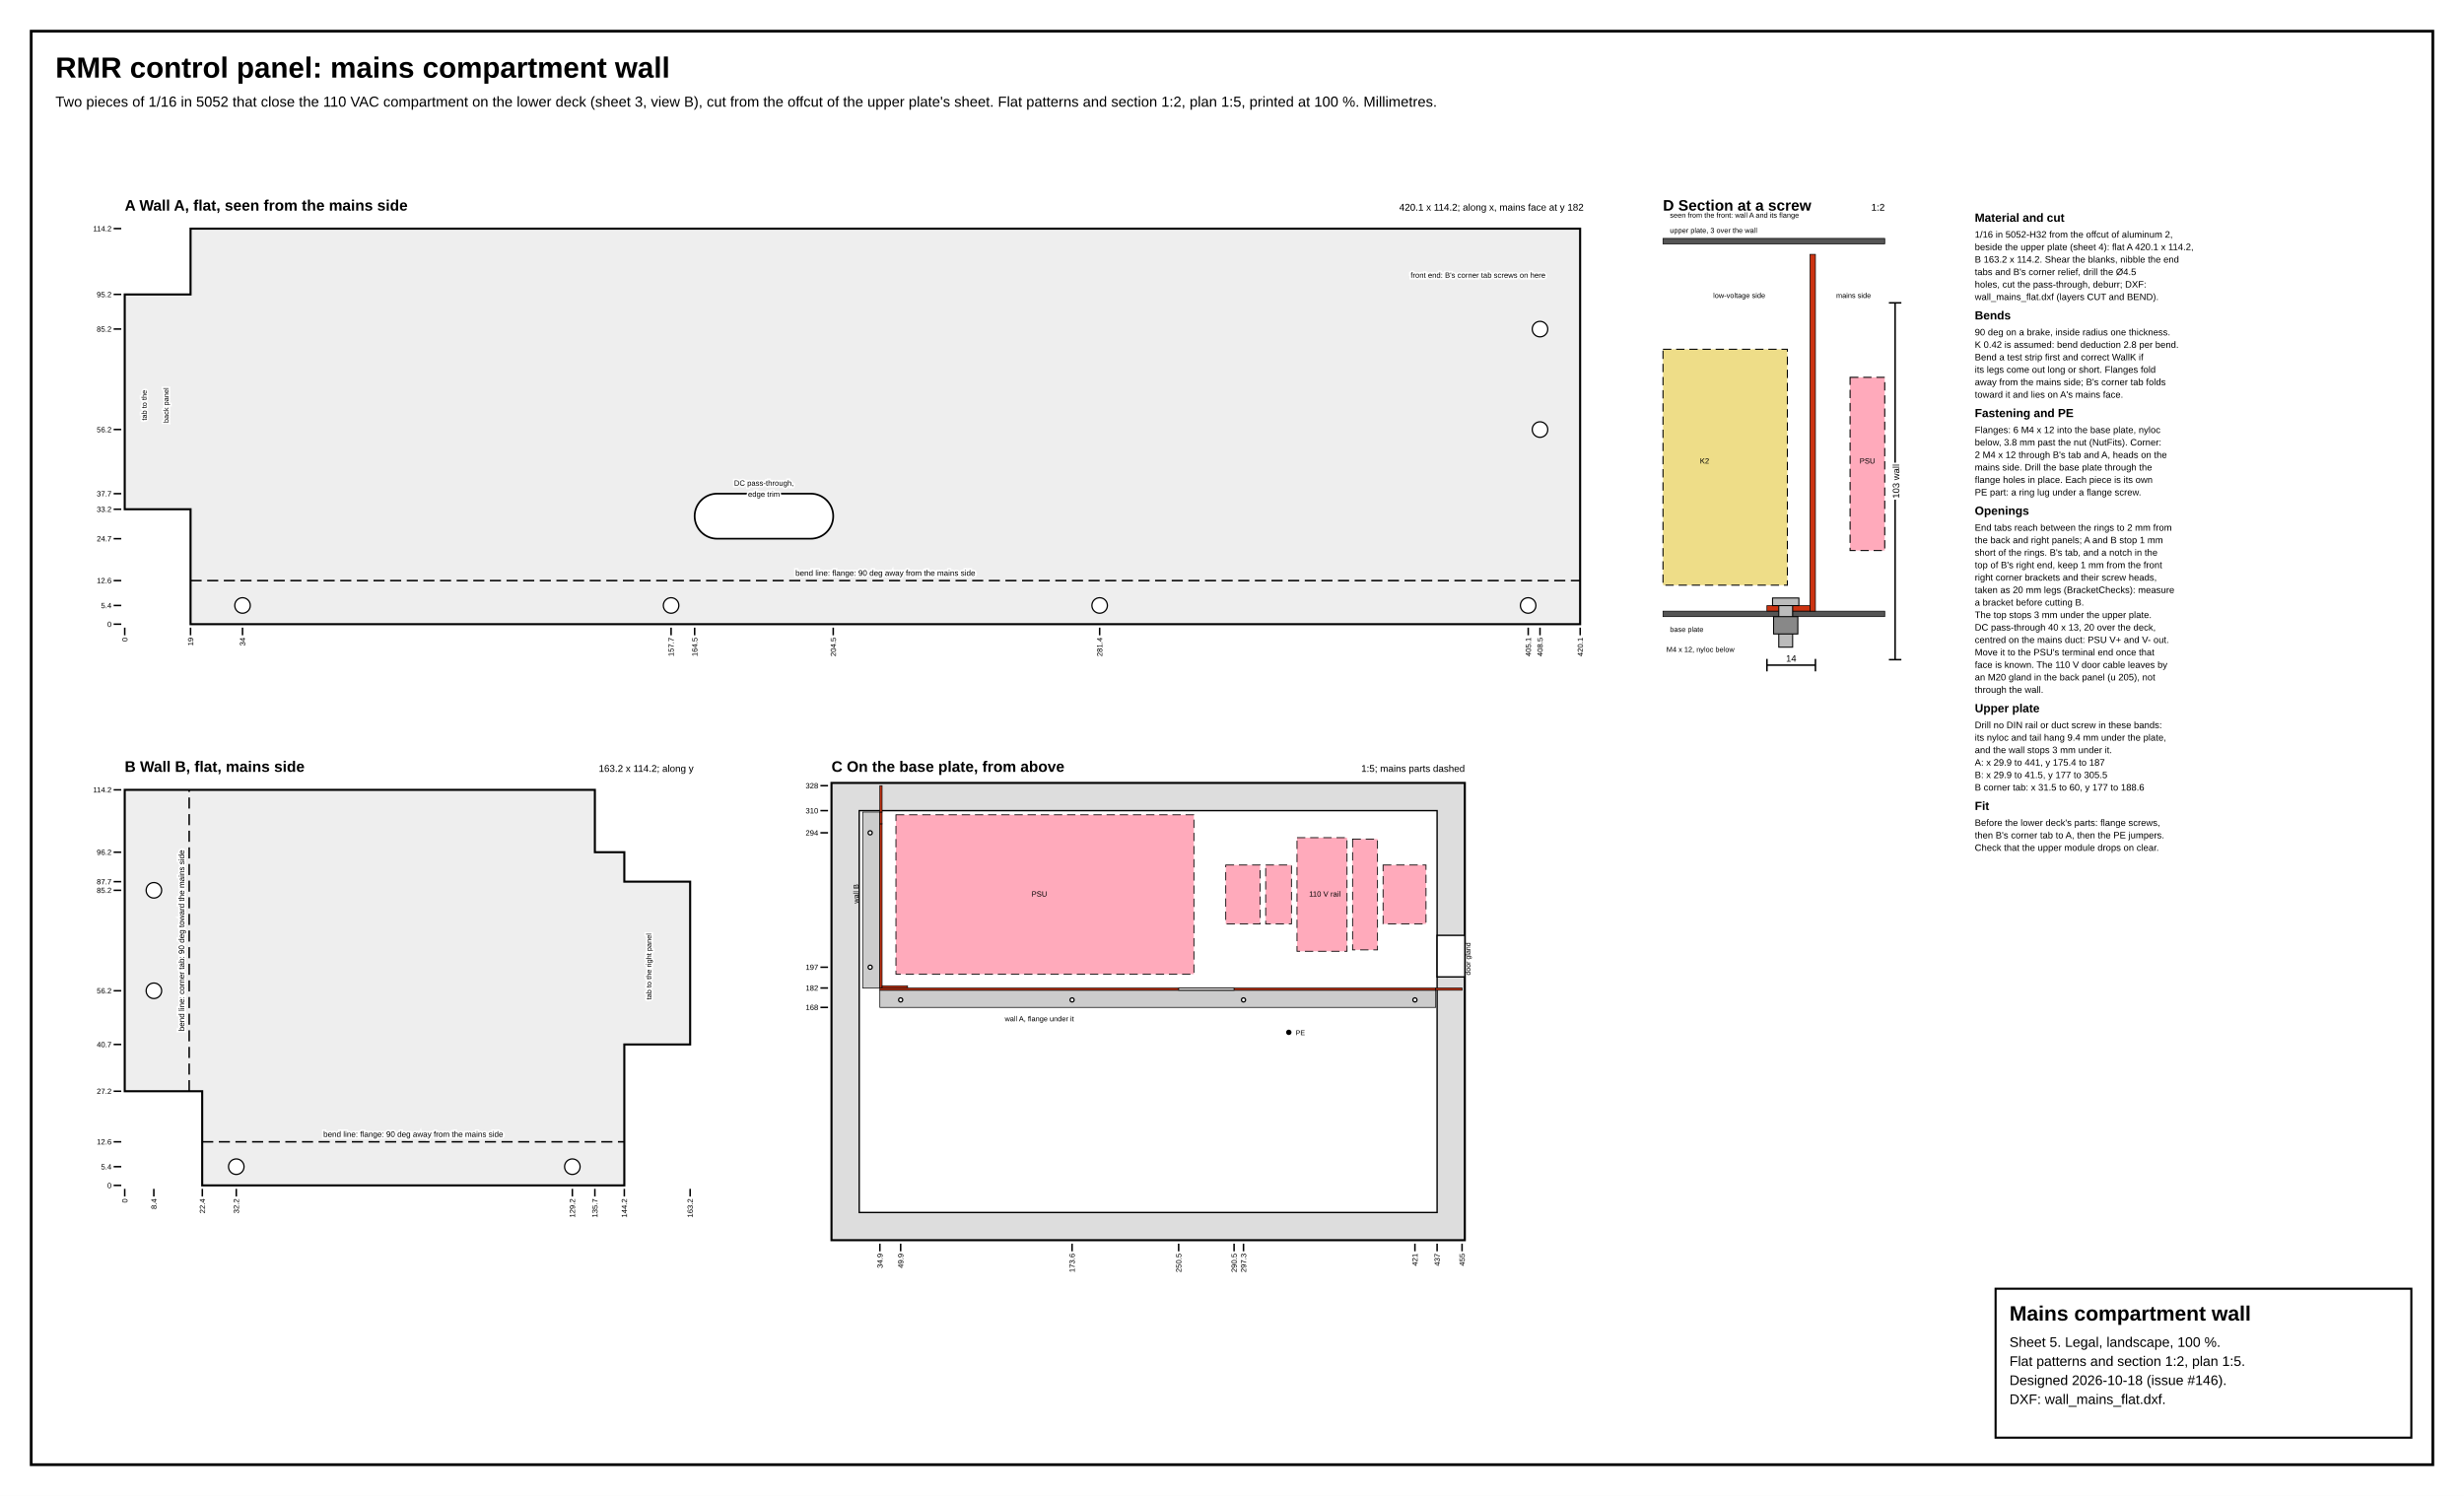
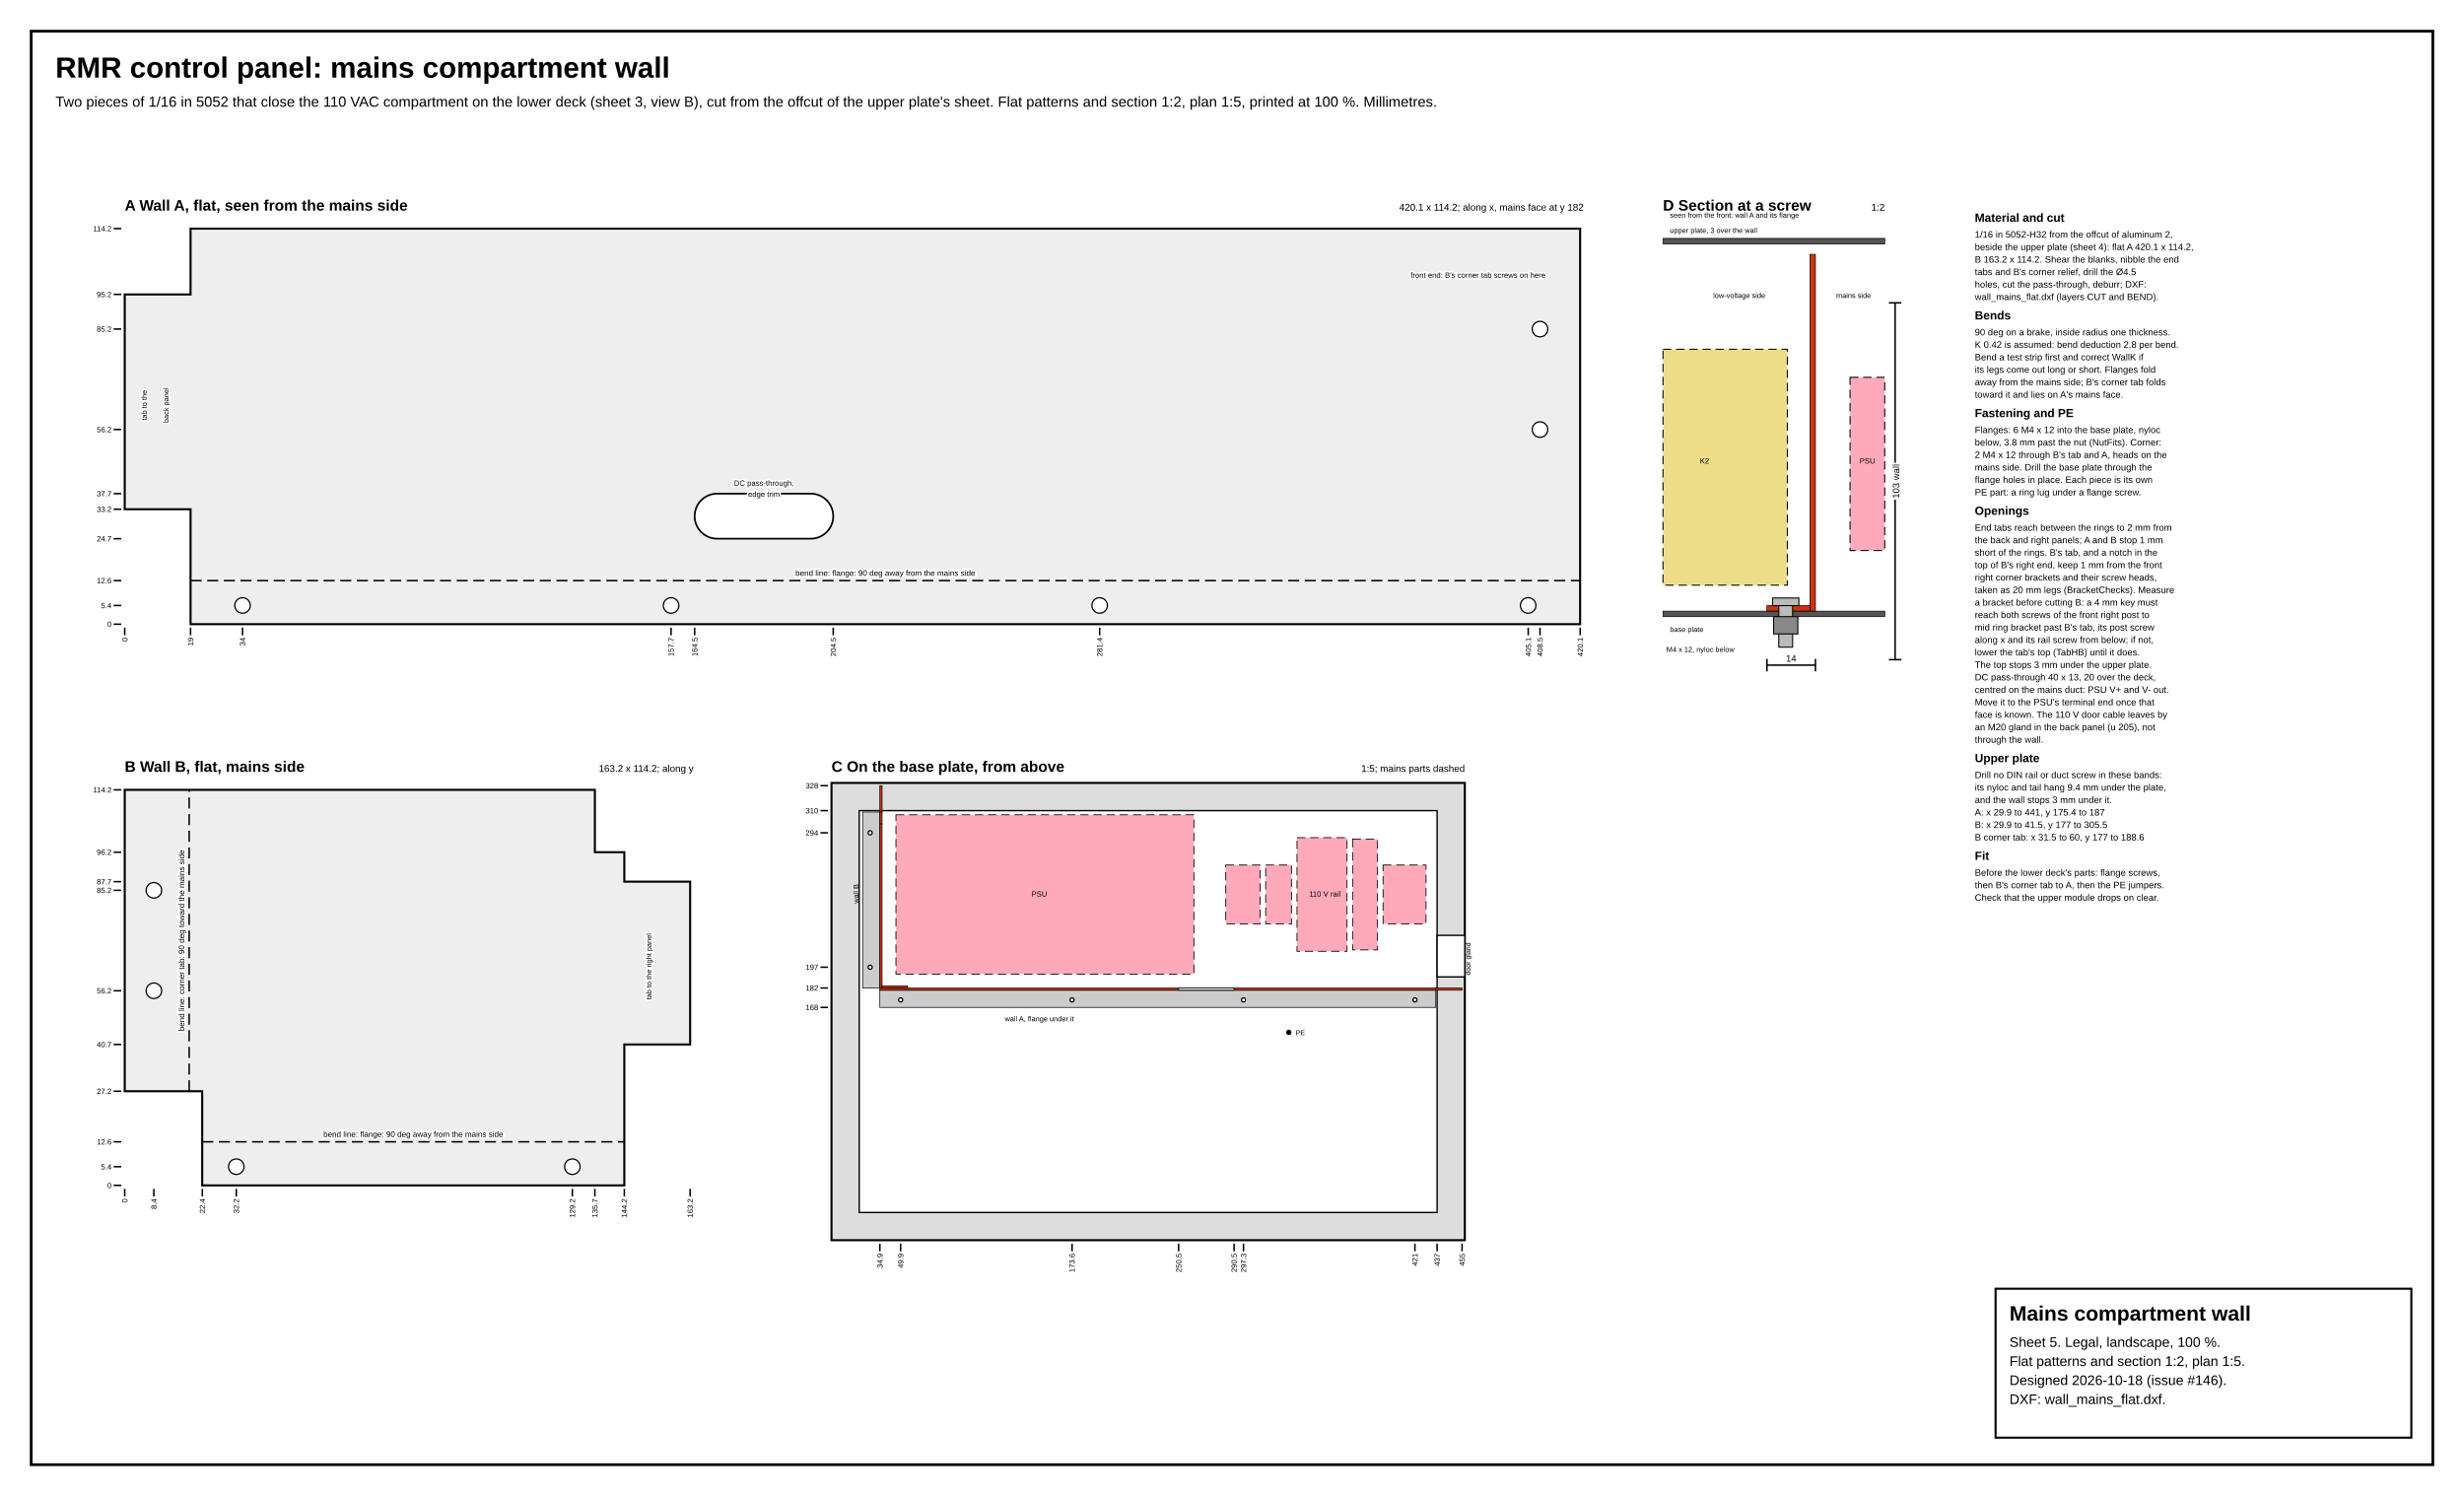
<svg xmlns="http://www.w3.org/2000/svg" width="14in" height="8.5in" viewBox="0 0 355.6 215.9">
  <style>
text{font-family:Arial,Helvetica,sans-serif;fill:#000}
path,line{fill:none;stroke-linecap:butt;stroke-linejoin:miter}
.ac{stroke:#CC3311;stroke-width:.6}
.va{stroke:#0077BB;stroke-width:.5}
.ve{stroke:#EE3377;stroke-width:.5}
.zp{stroke:#000;stroke-width:.55}
.zs{stroke:#33BBEE;stroke-width:.5}
.pe{stroke:#009988;stroke-width:.45;stroke-dasharray:2.4 .7 .5 .7}
.lv{stroke:#EE7733;stroke-width:.42}
.sg{stroke:#000;stroke-width:.22}
.zl{stroke:#000;stroke-width:.3}
.cb{stroke:#000;stroke-width:.85}
.sgc{stroke:#000;stroke-width:.5}
.mo{stroke:#000;stroke-width:.3}
.un{stroke-dasharray:1.1 .8}
.mech{stroke:#000;stroke-width:.2;stroke-dasharray:.8 .6}
.sym{stroke:#000;stroke-width:.32;fill:none}
.symf{stroke:#000;stroke-width:.32;fill:#fff}
.bx{fill:#fff;stroke:#000;stroke-width:.3}
.bxl{fill:#fff;stroke:#000;stroke-width:.22}
.frame{fill:none;stroke:#000;stroke-width:.4}
.zone{fill:none;stroke:#888;stroke-width:.2;stroke-dasharray:1.5 1}
.rail{fill:#d9d9d9;stroke:#666;stroke-width:.2}
.duct{fill:#f3f3f3;stroke:#999;stroke-width:.2}
.dot{stroke:none}
</style>
  <rect x="0" y="0" width="355.6" height="215.9" fill="#fff" />
  <rect class="frame" x="4.5" y="4.5" width="346.6" height="206.9" />
  <path d="M27.5 90.09 L228.04 90.09 L228.04 33 L27.5 33 L27.5 42.5 L18 42.5 L18 73.5 L27.5 73.5 Z" style="fill:#EEEEEE" stroke="#000" stroke-width="0.3" />
  <path d="M103.5 77.75 L117 77.75 A3.25 3.25 0 0 0 117 71.25 L103.5 71.25 A3.25 3.25 0 0 0 103.5 77.75 Z" style="fill:#fff" stroke="#000" stroke-width="0.25" />
  <circle cx="220.54" cy="87.39" r="1.12" fill="#fff" stroke="#000" stroke-width="0.18" />
  <circle cx="158.7" cy="87.39" r="1.12" fill="#fff" stroke="#000" stroke-width="0.18" />
  <circle cx="96.85" cy="87.39" r="1.12" fill="#fff" stroke="#000" stroke-width="0.18" />
  <circle cx="35" cy="87.39" r="1.12" fill="#fff" stroke="#000" stroke-width="0.18" />
  <circle cx="222.25" cy="62" r="1.12" fill="#fff" stroke="#000" stroke-width="0.18" />
  <circle cx="222.25" cy="47.5" r="1.12" fill="#fff" stroke="#000" stroke-width="0.18" />
  <path class="sg" d="M27.5 83.8 L228.04 83.8" stroke-dasharray="1.6 .8" />
  <path class="sg" d="M18 90.59 L18 91.69" />
  <path class="sg" d="M27.5 90.59 L27.5 91.69" />
  <path class="sg" d="M35 90.59 L35 91.69" />
  <path class="sg" d="M96.85 90.59 L96.85 91.69" />
  <path class="sg" d="M100.25 90.59 L100.25 91.69" />
  <path class="sg" d="M120.25 90.59 L120.25 91.69" />
  <path class="sg" d="M158.7 90.59 L158.7 91.69" />
  <path class="sg" d="M220.55 90.59 L220.55 91.69" />
  <path class="sg" d="M222.25 90.59 L222.25 91.69" />
  <path class="sg" d="M228.05 90.59 L228.05 91.69" />
  <path class="sg" d="M16.4 90.09 L17.5 90.09" />
  <path class="sg" d="M16.4 87.39 L17.5 87.39" />
  <path class="sg" d="M16.4 83.8 L17.5 83.8" />
  <path class="sg" d="M16.4 77.75 L17.5 77.75" />
  <path class="sg" d="M16.4 73.5 L17.5 73.5" />
  <path class="sg" d="M16.4 71.25 L17.5 71.25" />
  <path class="sg" d="M16.4 61.99 L17.5 61.99" />
  <path class="sg" d="M16.4 47.49 L17.5 47.49" />
  <path class="sg" d="M16.4 42.49 L17.5 42.49" />
  <path class="sg" d="M16.4 32.99 L17.5 32.99" />
  <path d="M29.18 171.09 L90.1 171.09 L90.1 150.75 L99.6 150.75 L99.6 127.25 L90.1 127.25 L90.1 123 L85.85 123 L85.85 114 L18 114 L18 157.5 L29.18 157.5 Z" style="fill:#EEEEEE" stroke="#000" stroke-width="0.3" />
  <circle cx="34.1" cy="168.39" r="1.12" fill="#fff" stroke="#000" stroke-width="0.18" />
  <circle cx="82.6" cy="168.39" r="1.12" fill="#fff" stroke="#000" stroke-width="0.18" />
  <circle cx="22.21" cy="143" r="1.12" fill="#fff" stroke="#000" stroke-width="0.18" />
  <circle cx="22.21" cy="128.5" r="1.12" fill="#fff" stroke="#000" stroke-width="0.18" />
  <path class="sg" d="M27.3 157.5 L27.3 114" stroke-dasharray="1.6 .8" />
  <path class="sg" d="M29.18 164.8 L90.1 164.8" stroke-dasharray="1.6 .8" />
  <path class="sg" d="M18 171.59 L18 172.69" />
  <path class="sg" d="M22.2 171.59 L22.2 172.69" />
  <path class="sg" d="M29.2 171.59 L29.2 172.69" />
  <path class="sg" d="M34.1 171.59 L34.1 172.69" />
  <path class="sg" d="M82.6 171.59 L82.6 172.69" />
  <path class="sg" d="M85.85 171.59 L85.85 172.69" />
  <path class="sg" d="M90.1 171.59 L90.1 172.69" />
  <path class="sg" d="M99.6 171.59 L99.6 172.69" />
  <path class="sg" d="M16.4 171.09 L17.5 171.09" />
  <path class="sg" d="M16.4 168.39 L17.5 168.39" />
  <path class="sg" d="M16.4 164.8 L17.5 164.8" />
  <path class="sg" d="M16.4 157.5 L17.5 157.5" />
  <path class="sg" d="M16.4 150.75 L17.5 150.75" />
  <path class="sg" d="M16.4 143 L17.5 143" />
  <path class="sg" d="M16.4 128.5 L17.5 128.5" />
  <path class="sg" d="M16.4 127.25 L17.5 127.25" />
  <path class="sg" d="M16.4 123 L17.5 123" />
  <path class="sg" d="M16.4 114 L17.5 114" />
  <rect x="120" y="113" width="91.4" height="66" fill="#DDDDDD" stroke="#000" stroke-width="0.3" />
  <rect x="124" y="117" width="83.4" height="58" fill="#fff" stroke="#000" stroke-width="0.2" />
  <rect x="129.3" y="117.6" width="43" height="23" fill="#FFAABB" stroke="#000" stroke-width="0.12" stroke-dasharray="1.2 .7" />
  <rect x="176.9" y="124.85" width="4.96" height="8.5" fill="#FFAABB" stroke="#000" stroke-width="0.12" stroke-dasharray="1.2 .7" />
  <rect x="182.66" y="124.85" width="3.72" height="8.5" fill="#FFAABB" stroke="#000" stroke-width="0.12" stroke-dasharray="1.2 .7" />
  <rect x="187.18" y="120.9" width="7.22" height="16.4" fill="#FFAABB" stroke="#000" stroke-width="0.12" stroke-dasharray="1.2 .7" />
  <rect x="195.2" y="121.1" width="3.6" height="16" fill="#FFAABB" stroke="#000" stroke-width="0.12" stroke-dasharray="1.2 .7" />
  <rect x="199.6" y="124.85" width="6.2" height="8.5" fill="#FFAABB" stroke="#000" stroke-width="0.12" stroke-dasharray="1.2 .7" />
  <rect x="126.98" y="142.92" width="80.22" height="2.48" fill="#CCCCCC" stroke="#000" stroke-width="0.1" />
  <rect x="124.5" y="117.2" width="2.48" height="25.4" fill="#CCCCCC" stroke="#000" stroke-width="0.1" />
  <rect x="126.98" y="142.6" width="80.22" height="0.32" fill="#CC3311" stroke="#000" stroke-width="0.1" />
  <rect x="207.2" y="142.6" width="3.8" height="0.32" fill="#CC3311" stroke="#000" stroke-width="0.1" />
  <rect x="126.98" y="118.9" width="0.32" height="23.7" fill="#CC3311" stroke="#000" stroke-width="0.1" />
  <rect x="126.98" y="117.2" width="0.32" height="1.7" fill="#CC3311" stroke="#000" stroke-width="0.1" />
  <rect x="126.98" y="113.4" width="0.32" height="3.8" fill="#CC3311" stroke="#000" stroke-width="0.1" />
  <rect x="127.3" y="142.28" width="3.68" height="0.32" fill="#CC3311" stroke="#000" stroke-width="0.1" />
  <circle cx="129.98" cy="144.32" r="0.3" fill="#fff" stroke="#000" stroke-width="0.18" />
  <circle cx="154.72" cy="144.32" r="0.3" fill="#fff" stroke="#000" stroke-width="0.18" />
  <circle cx="179.46" cy="144.32" r="0.3" fill="#fff" stroke="#000" stroke-width="0.18" />
  <circle cx="204.2" cy="144.32" r="0.3" fill="#fff" stroke="#000" stroke-width="0.18" />
  <circle cx="125.58" cy="139.6" r="0.3" fill="#fff" stroke="#000" stroke-width="0.18" />
  <circle cx="125.58" cy="120.2" r="0.3" fill="#fff" stroke="#000" stroke-width="0.18" />
  <rect x="170.1" y="142.6" width="8" height="0.32" fill="#fff" stroke="#000" stroke-width="0.12" />
  <rect x="207.4" y="135" width="4" height="6" fill="#fff" stroke="#000" stroke-width="0.2" />
  <circle cx="186" cy="149" r="0.3" fill="#000" stroke="#000" stroke-width="0.18" />
  <path class="sg" d="M126.98 179.5 L126.98 180.6" />
  <path class="sg" d="M129.98 179.5 L129.98 180.6" />
  <path class="sg" d="M154.72 179.5 L154.72 180.6" />
  <path class="sg" d="M170.1 179.5 L170.1 180.6" />
  <path class="sg" d="M178.1 179.5 L178.1 180.6" />
  <path class="sg" d="M179.46 179.5 L179.46 180.6" />
  <path class="sg" d="M204.2 179.5 L204.2 180.6" />
  <path class="sg" d="M207.4 179.5 L207.4 180.6" />
  <path class="sg" d="M211 179.5 L211 180.6" />
  <path class="sg" d="M118.4 145.4 L119.5 145.4" />
  <path class="sg" d="M118.4 142.6 L119.5 142.6" />
  <path class="sg" d="M118.4 139.6 L119.5 139.6" />
  <path class="sg" d="M118.4 120.2 L119.5 120.2" />
  <path class="sg" d="M118.4 117 L119.5 117" />
  <path class="sg" d="M118.4 113.4 L119.5 113.4" />
  <rect x="240" y="88.21" width="32" height="0.79" fill="#555555" stroke="#000" stroke-width="0.1" />
  <rect x="240" y="34.41" width="32" height="0.79" fill="#555555" stroke="#000" stroke-width="0.1" />
  <rect x="240" y="50.41" width="17.95" height="34.05" fill="#EEDD88" stroke="#000" stroke-width="0.15" stroke-dasharray="1.2 .7" />
  <rect x="267" y="54.46" width="5" height="25" fill="#FFAABB" stroke="#000" stroke-width="0.15" stroke-dasharray="1.2 .7" />
  <rect x="261.21" y="36.71" width="0.79" height="51.5" fill="#CC3311" stroke="#000" stroke-width="0.1" />
  <rect x="255" y="87.41" width="6.21" height="0.79" fill="#CC3311" stroke="#000" stroke-width="0.1" />
  <rect x="255.81" y="86.31" width="3.8" height="1.1" fill="#BBBBBB" stroke="#000" stroke-width="0.15" />
  <rect x="256.71" y="87.41" width="2" height="6" fill="#BBBBBB" stroke="#000" stroke-width="0.15" />
  <rect x="255.96" y="89" width="3.5" height="2.5" fill="#888888" stroke="#000" stroke-width="0.15" />
  <path class="sg" d="M273.5 95.21 L273.5 43.71" />
  <path class="sg" d="M272.6 95.21 L274.4 95.21" />
  <path class="sg" d="M272.6 43.71 L274.4 43.71" />
  <path class="sg" d="M255 96 L262 96" />
  <path class="sg" d="M255 95.1 L255 96.9" />
  <path class="sg" d="M262 95.1 L262 96.9" />
  <rect class="bx" x="288" y="186" width="60" height="21.5" />
  <text x="8" y="11.2" font-size="4.2" font-weight="bold">RMR control panel: mains compartment wall</text>
  <text x="8" y="15.4" font-size="2.1">Two pieces of 1/16 in 5052 that close the 110 VAC compartment on the lower deck (sheet 3, view B), cut from the offcut of the upper plate's sheet. Flat patterns and section 1:2, plan 1:5, printed at 100 %. Millimetres.</text>
  <text x="18" y="30.4" font-size="2.2" font-weight="bold">A  Wall A, flat, seen from the mains side</text>
  <text x="228.54" y="30.4" font-size="1.4" text-anchor="end">420.1 x 114.2; along x, mains face at y 182</text>
  <text x="127.77" y="83.1" font-size="1.15" stroke="#fff" stroke-width="0.52" paint-order="stroke" text-anchor="middle">bend line: flange: 90 deg away from the mains side</text>
  <text x="18.39" y="92" font-size="1.1" text-anchor="end" transform="rotate(-90 18.39 92)">0</text>
  <text x="27.89" y="92" font-size="1.1" text-anchor="end" transform="rotate(-90 27.89 92)">19</text>
  <text x="35.38" y="92" font-size="1.1" text-anchor="end" transform="rotate(-90 35.38 92)">34</text>
  <text x="97.23" y="92" font-size="1.1" text-anchor="end" transform="rotate(-90 97.23 92)">157.7</text>
  <text x="100.64" y="92" font-size="1.1" text-anchor="end" transform="rotate(-90 100.64 92)">164.5</text>
  <text x="120.64" y="92" font-size="1.1" text-anchor="end" transform="rotate(-90 120.64 92)">204.5</text>
  <text x="159.08" y="92" font-size="1.1" text-anchor="end" transform="rotate(-90 159.08 92)">281.4</text>
  <text x="220.94" y="92" font-size="1.1" text-anchor="end" transform="rotate(-90 220.94 92)">405.1</text>
  <text x="222.63" y="92" font-size="1.1" text-anchor="end" transform="rotate(-90 222.63 92)">408.5</text>
  <text x="228.44" y="92" font-size="1.1" text-anchor="end" transform="rotate(-90 228.44 92)">420.1</text>
  <text x="16.1" y="90.48" font-size="1.1" text-anchor="end">0</text>
  <text x="16.1" y="87.78" font-size="1.1" text-anchor="end">5.4</text>
  <text x="16.1" y="84.18" font-size="1.1" text-anchor="end">12.6</text>
  <text x="16.1" y="78.13" font-size="1.1" text-anchor="end">24.7</text>
  <text x="16.1" y="73.88" font-size="1.1" text-anchor="end">33.2</text>
  <text x="16.1" y="71.63" font-size="1.1" text-anchor="end">37.7</text>
  <text x="16.1" y="62.38" font-size="1.1" text-anchor="end">56.2</text>
  <text x="16.1" y="47.88" font-size="1.1" text-anchor="end">85.2</text>
  <text x="16.1" y="42.88" font-size="1.1" text-anchor="end">95.2</text>
  <text x="16.1" y="33.38" font-size="1.1" text-anchor="end">114.2</text>
  <text x="110.25" y="70.1" font-size="1.1" stroke="#fff" stroke-width="0.5" paint-order="stroke" text-anchor="middle">DC pass-through,</text>
  <text x="110.25" y="71.7" font-size="1.1" stroke="#fff" stroke-width="0.5" paint-order="stroke" text-anchor="middle">edge trim</text>
  <text x="21.17" y="58.49" font-size="1.05" stroke="#fff" stroke-width="0.47" paint-order="stroke" text-anchor="middle" transform="rotate(-90 21.17 58.49)">tab to the</text>
  <text x="24.33" y="58.49" font-size="1.05" stroke="#fff" stroke-width="0.47" paint-order="stroke" text-anchor="middle" transform="rotate(-90 24.33 58.49)">back panel</text>
  <text x="223.04" y="40.09" font-size="1.1" stroke="#fff" stroke-width="0.5" paint-order="stroke" text-anchor="end">front end: B's corner tab screws on here</text>
  <text x="18" y="111.4" font-size="2.2" font-weight="bold">B  Wall B, flat, mains side</text>
  <text x="100.09" y="111.4" font-size="1.4" text-anchor="end">163.2 x 114.2; along y</text>
  <text x="26.6" y="135.75" font-size="1.15" stroke="#fff" stroke-width="0.52" paint-order="stroke" text-anchor="middle" transform="rotate(-90 26.6 135.75)">bend line: corner tab: 90 deg toward the mains side</text>
  <text x="59.64" y="164.1" font-size="1.15" stroke="#fff" stroke-width="0.52" paint-order="stroke" text-anchor="middle">bend line: flange: 90 deg away from the mains side</text>
  <text x="18.39" y="173" font-size="1.1" text-anchor="end" transform="rotate(-90 18.39 173)">0</text>
  <text x="22.59" y="173" font-size="1.1" text-anchor="end" transform="rotate(-90 22.59 173)">8.4</text>
  <text x="29.59" y="173" font-size="1.1" text-anchor="end" transform="rotate(-90 29.59 173)">22.4</text>
  <text x="34.48" y="173" font-size="1.1" text-anchor="end" transform="rotate(-90 34.48 173)">32.2</text>
  <text x="82.98" y="173" font-size="1.1" text-anchor="end" transform="rotate(-90 82.98 173)">129.2</text>
  <text x="86.23" y="173" font-size="1.1" text-anchor="end" transform="rotate(-90 86.23 173)">135.7</text>
  <text x="90.48" y="173" font-size="1.1" text-anchor="end" transform="rotate(-90 90.48 173)">144.2</text>
  <text x="99.98" y="173" font-size="1.1" text-anchor="end" transform="rotate(-90 99.98 173)">163.2</text>
  <text x="16.1" y="171.48" font-size="1.1" text-anchor="end">0</text>
  <text x="16.1" y="168.78" font-size="1.1" text-anchor="end">5.4</text>
  <text x="16.1" y="165.18" font-size="1.1" text-anchor="end">12.6</text>
  <text x="16.1" y="157.88" font-size="1.1" text-anchor="end">27.2</text>
  <text x="16.1" y="151.13" font-size="1.1" text-anchor="end">40.7</text>
  <text x="16.1" y="143.38" font-size="1.1" text-anchor="end">56.2</text>
  <text x="16.1" y="128.88" font-size="1.1" text-anchor="end">85.2</text>
  <text x="16.1" y="127.63" font-size="1.1" text-anchor="end">87.7</text>
  <text x="16.1" y="123.38" font-size="1.1" text-anchor="end">96.2</text>
  <text x="16.1" y="114.38" font-size="1.1" text-anchor="end">114.2</text>
  <text x="94" y="139.5" font-size="1.05" stroke="#fff" stroke-width="0.47" paint-order="stroke" text-anchor="middle" transform="rotate(-90 94 139.5)">tab to the right panel</text>
  <text x="120" y="111.4" font-size="2.2" font-weight="bold">C  On the base plate, from above</text>
  <text x="211.4" y="111.4" font-size="1.4" text-anchor="end">1:5; mains parts dashed</text>
  <text x="187" y="149.4" font-size="1">PE</text>
  <text x="150" y="147.4" font-size="1.05" text-anchor="middle">wall A, flange under it</text>
  <text x="123.9" y="129" font-size="1.05" text-anchor="middle" transform="rotate(-90 123.9 129)">wall B</text>
  <text x="150" y="129.4" font-size="1.1" text-anchor="middle">PSU</text>
  <text x="191.2" y="129.4" font-size="1.1" text-anchor="middle">110 V rail</text>
  <text x="212.2" y="138.4" font-size="1" text-anchor="middle" transform="rotate(-90 212.2 138.4)">door gland</text>
  <text x="127.37" y="180.9" font-size="1.1" text-anchor="end" transform="rotate(-90 127.37 180.9)">34.9</text>
  <text x="130.36" y="180.9" font-size="1.1" text-anchor="end" transform="rotate(-90 130.36 180.9)">49.9</text>
  <text x="155.1" y="180.9" font-size="1.1" text-anchor="end" transform="rotate(-90 155.1 180.9)">173.6</text>
  <text x="170.48" y="180.9" font-size="1.1" text-anchor="end" transform="rotate(-90 170.48 180.9)">250.5</text>
  <text x="178.48" y="180.9" font-size="1.1" text-anchor="end" transform="rotate(-90 178.48 180.9)">290.5</text>
  <text x="179.84" y="180.9" font-size="1.1" text-anchor="end" transform="rotate(-90 179.84 180.9)">297.3</text>
  <text x="204.58" y="180.9" font-size="1.1" text-anchor="end" transform="rotate(-90 204.58 180.9)">421</text>
  <text x="207.78" y="180.9" font-size="1.1" text-anchor="end" transform="rotate(-90 207.78 180.9)">437</text>
  <text x="211.38" y="180.9" font-size="1.1" text-anchor="end" transform="rotate(-90 211.38 180.9)">455</text>
  <text x="118.1" y="145.78" font-size="1.1" text-anchor="end">168</text>
  <text x="118.1" y="142.98" font-size="1.1" text-anchor="end">182</text>
  <text x="118.1" y="139.98" font-size="1.1" text-anchor="end">197</text>
  <text x="118.1" y="120.59" font-size="1.1" text-anchor="end">294</text>
  <text x="118.1" y="117.39" font-size="1.1" text-anchor="end">310</text>
  <text x="118.1" y="113.79" font-size="1.1" text-anchor="end">328</text>
  <text x="240" y="30.4" font-size="2.2" font-weight="bold">D  Section at a screw</text>
  <text x="272" y="30.4" font-size="1.4" text-anchor="end">1:2</text>
  <text x="274.1" y="69.46" font-size="1.35" stroke="#fff" stroke-width="0.61" paint-order="stroke" text-anchor="middle" transform="rotate(-90 274.1 69.46)">103 wall</text>
  <text x="258.5" y="95.5" font-size="1.35" stroke="#fff" stroke-width="0.61" paint-order="stroke" text-anchor="middle">14</text>
  <text x="241" y="33.61" font-size="1.05">upper plate, 3 over the wall</text>
  <text x="241" y="91.2" font-size="1.05">base plate</text>
  <text x="246" y="66.9" font-size="1.1" text-anchor="middle">K2</text>
  <text x="269.5" y="66.9" font-size="1.1" text-anchor="middle">PSU</text>
  <text x="240.5" y="94.1" font-size="1.05">M4 x 12, nyloc below</text>
  <text x="251" y="43" font-size="1.05" text-anchor="middle">low-voltage side</text>
  <text x="267.5" y="43" font-size="1.05" text-anchor="middle">mains side</text>
  <text x="241" y="31.41" font-size="1.05">seen from the front: wall A and its flange</text>
  <text x="285" y="32" font-size="1.7" font-weight="bold">Material and cut</text>
  <text x="285" y="34.3" font-size="1.35">1/16 in 5052-H32 from the offcut of aluminum 2,</text>
  <text x="285" y="36.1" font-size="1.35">beside the upper plate (sheet 4): flat A 420.1 x 114.2,</text>
  <text x="285" y="37.9" font-size="1.35">B 163.2 x 114.2. Shear the blanks, nibble the end</text>
  <text x="285" y="39.7" font-size="1.35">tabs and B's corner relief, drill the Ø4.5</text>
  <text x="285" y="41.5" font-size="1.35">holes, cut the pass-through, deburr; DXF:</text>
  <text x="285" y="43.3" font-size="1.35">wall_mains_flat.dxf (layers CUT and BEND).</text>
  <text x="285" y="46.1" font-size="1.7" font-weight="bold">Bends</text>
  <text x="285" y="48.4" font-size="1.35">90 deg on a brake, inside radius one thickness.</text>
  <text x="285" y="50.2" font-size="1.35">K 0.42 is assumed: bend deduction 2.8 per bend.</text>
  <text x="285" y="52" font-size="1.35">Bend a test strip first and correct WallK if</text>
  <text x="285" y="53.8" font-size="1.35">its legs come out long or short. Flanges fold</text>
  <text x="285" y="55.6" font-size="1.35">away from the mains side; B's corner tab folds</text>
  <text x="285" y="57.4" font-size="1.35">toward it and lies on A's mains face.</text>
  <text x="285" y="60.2" font-size="1.7" font-weight="bold">Fastening and PE</text>
  <text x="285" y="62.5" font-size="1.35">Flanges: 6 M4 x 12 into the base plate, nyloc</text>
  <text x="285" y="64.3" font-size="1.35">below, 3.8 mm past the nut (NutFits). Corner:</text>
  <text x="285" y="66.1" font-size="1.35">2 M4 x 12 through B's tab and A, heads on the</text>
  <text x="285" y="67.9" font-size="1.35">mains side. Drill the base plate through the</text>
  <text x="285" y="69.7" font-size="1.35">flange holes in place. Each piece is its own</text>
  <text x="285" y="71.5" font-size="1.35">PE part: a ring lug under a flange screw.</text>
  <text x="285" y="74.3" font-size="1.7" font-weight="bold">Openings</text>
  <text x="285" y="76.6" font-size="1.35">End tabs reach between the rings to 2 mm from</text>
  <text x="285" y="78.4" font-size="1.35">the back and right panels; A and B stop 1 mm</text>
  <text x="285" y="80.2" font-size="1.35">short of the rings. B's tab, and a notch in the</text>
  <text x="285" y="82" font-size="1.35">top of B's right end, keep 1 mm from the front</text>
  <text x="285" y="83.8" font-size="1.35">right corner brackets and their screw heads,</text>
-   <text x="285" y="85.6" font-size="1.35">taken as 20 mm legs (BracketChecks): measure</text>
-   <text x="285" y="87.4" font-size="1.35">a bracket before cutting B.</text>
-   <text x="285" y="89.2" font-size="1.35">The top stops 3 mm under the upper plate.</text>
-   <text x="285" y="91" font-size="1.35">DC pass-through 40 x 13, 20 over the deck,</text>
-   <text x="285" y="92.8" font-size="1.35">centred on the mains duct: PSU V+ and V- out.</text>
-   <text x="285" y="94.6" font-size="1.35">Move it to the PSU's terminal end once that</text>
-   <text x="285" y="96.4" font-size="1.35">face is known. The 110 V door cable leaves by</text>
-   <text x="285" y="98.2" font-size="1.35">an M20 gland in the back panel (u 205), not</text>
-   <text x="285" y="100" font-size="1.35">through the wall.</text>
-   <text x="285" y="102.8" font-size="1.7" font-weight="bold">Upper plate</text>
-   <text x="285" y="105.1" font-size="1.35">Drill no DIN rail or duct screw in these bands:</text>
-   <text x="285" y="106.9" font-size="1.35">its nyloc and tail hang 9.4 mm under the plate,</text>
-   <text x="285" y="108.7" font-size="1.35">and the wall stops 3 mm under it.</text>
-   <text x="285" y="110.5" font-size="1.35">A: x 29.9 to 441, y 175.4 to 187</text>
-   <text x="285" y="112.3" font-size="1.35">B: x 29.9 to 41.5, y 177 to 305.5</text>
-   <text x="285" y="114.1" font-size="1.35">B corner tab: x 31.5 to 60, y 177 to 188.6</text>
-   <text x="285" y="116.9" font-size="1.7" font-weight="bold">Fit</text>
-   <text x="285" y="119.2" font-size="1.35">Before the lower deck's parts: flange screws,</text>
-   <text x="285" y="121" font-size="1.35">then B's corner tab to A, then the PE jumpers.</text>
-   <text x="285" y="122.8" font-size="1.35">Check that the upper module drops on clear.</text>
+   <text x="285" y="85.6" font-size="1.35">taken as 20 mm legs (BracketChecks). Measure</text>
+   <text x="285" y="87.4" font-size="1.35">a bracket before cutting B: a 4 mm key must</text>
+   <text x="285" y="89.2" font-size="1.35">reach both screws of the front right post to</text>
+   <text x="285" y="91" font-size="1.35">mid ring bracket past B's tab, its post screw</text>
+   <text x="285" y="92.8" font-size="1.35">along x and its rail screw from below; if not,</text>
+   <text x="285" y="94.6" font-size="1.35">lower the tab's top (TabHB) until it does.</text>
+   <text x="285" y="96.4" font-size="1.35">The top stops 3 mm under the upper plate.</text>
+   <text x="285" y="98.2" font-size="1.35">DC pass-through 40 x 13, 20 over the deck,</text>
+   <text x="285" y="100" font-size="1.35">centred on the mains duct: PSU V+ and V- out.</text>
+   <text x="285" y="101.8" font-size="1.35">Move it to the PSU's terminal end once that</text>
+   <text x="285" y="103.6" font-size="1.35">face is known. The 110 V door cable leaves by</text>
+   <text x="285" y="105.4" font-size="1.35">an M20 gland in the back panel (u 205), not</text>
+   <text x="285" y="107.2" font-size="1.35">through the wall.</text>
+   <text x="285" y="110" font-size="1.7" font-weight="bold">Upper plate</text>
+   <text x="285" y="112.3" font-size="1.35">Drill no DIN rail or duct screw in these bands:</text>
+   <text x="285" y="114.1" font-size="1.35">its nyloc and tail hang 9.4 mm under the plate,</text>
+   <text x="285" y="115.9" font-size="1.35">and the wall stops 3 mm under it.</text>
+   <text x="285" y="117.7" font-size="1.35">A: x 29.9 to 441, y 175.4 to 187</text>
+   <text x="285" y="119.5" font-size="1.35">B: x 29.9 to 41.5, y 177 to 305.5</text>
+   <text x="285" y="121.3" font-size="1.35">B corner tab: x 31.5 to 60, y 177 to 188.6</text>
+   <text x="285" y="124.1" font-size="1.7" font-weight="bold">Fit</text>
+   <text x="285" y="126.4" font-size="1.35">Before the lower deck's parts: flange screws,</text>
+   <text x="285" y="128.2" font-size="1.35">then B's corner tab to A, then the PE jumpers.</text>
+   <text x="285" y="130" font-size="1.35">Check that the upper module drops on clear.</text>
  <text x="290" y="190.6" font-size="3" font-weight="bold">Mains compartment wall</text>
  <text x="290" y="194.4" font-size="2">Sheet 5. Legal, landscape, 100 %.</text>
  <text x="290" y="197.15" font-size="2">Flat patterns and section 1:2, plan 1:5.</text>
  <text x="290" y="199.9" font-size="2">Designed 2026-10-18 (issue #146).</text>
  <text x="290" y="202.65" font-size="2">DXF: wall_mains_flat.dxf.</text>
</svg>
